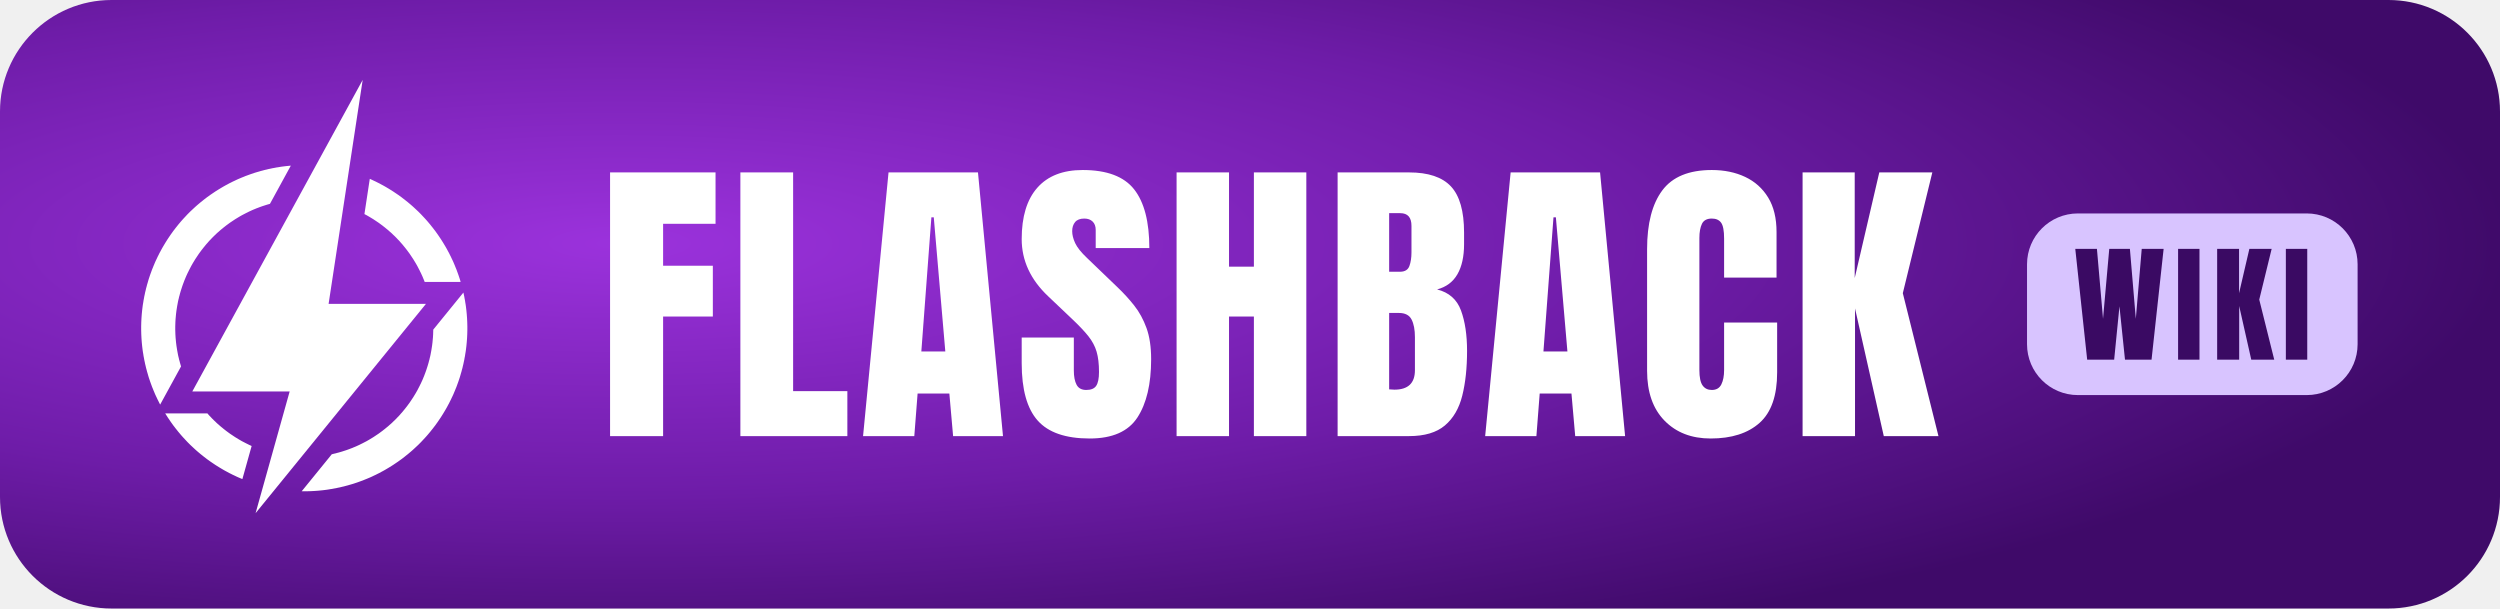
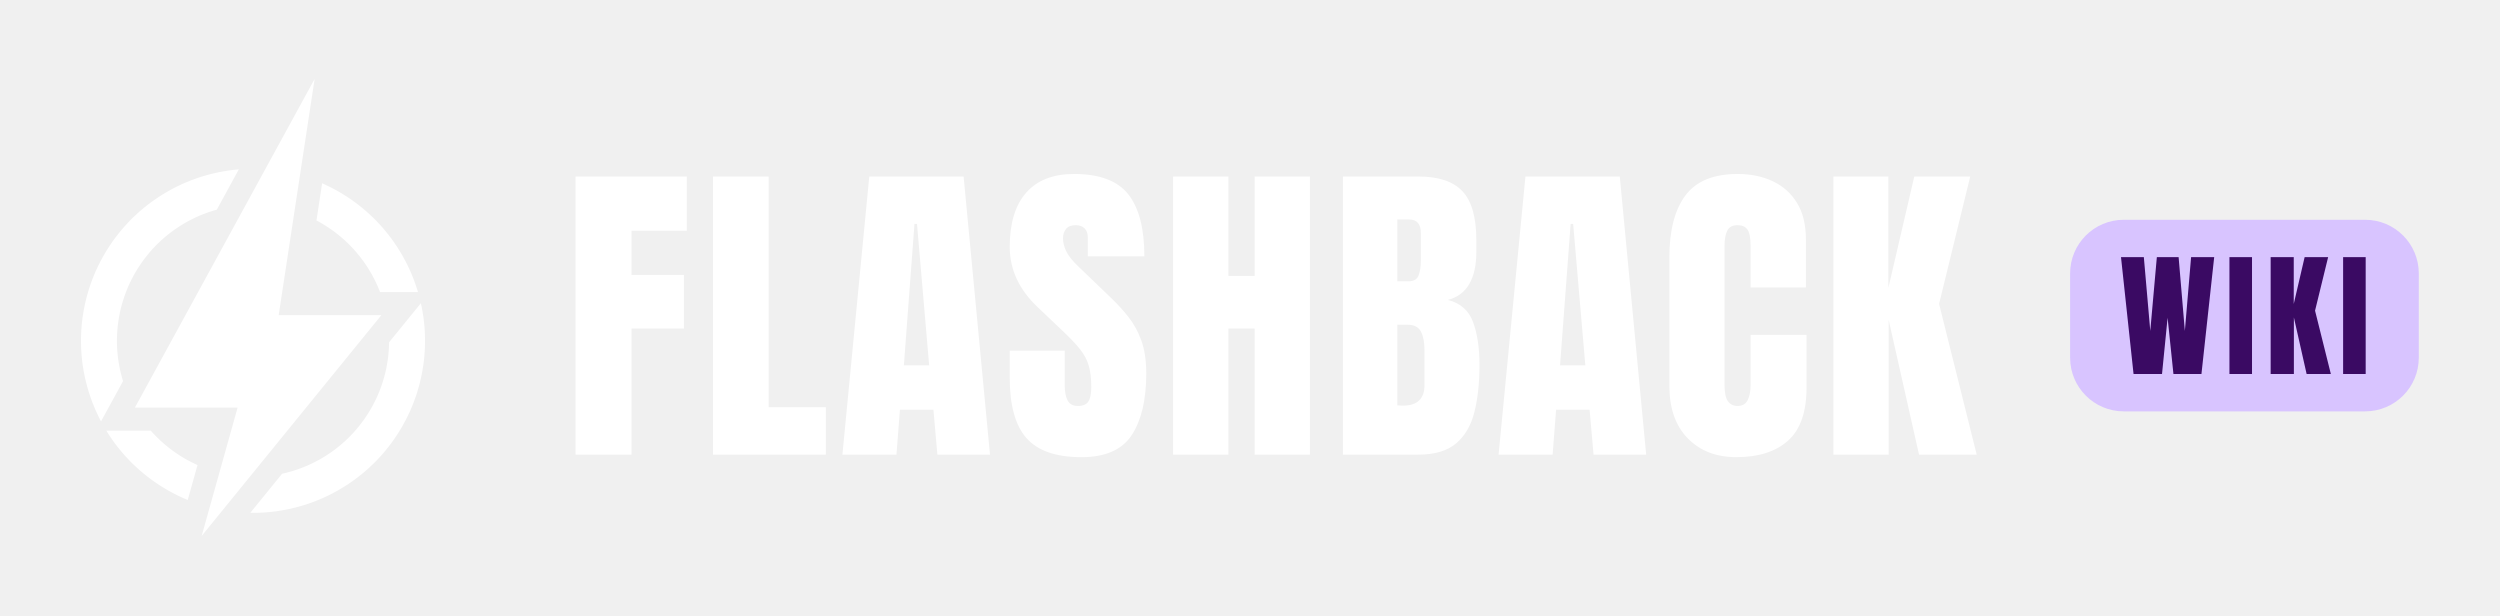
- <svg xmlns="http://www.w3.org/2000/svg" viewBox="0 0 493 120" width="493" height="120" role="img" aria-label="Flashback Wiki">
-   <defs>
-     <radialGradient id="bgh" cx="0.25" cy="0.4" r="0.75">
-       <stop offset="0" stop-color="#9b32dc" />
-       <stop offset="0.55" stop-color="#6e1ca8" />
-       <stop offset="1" stop-color="#3f0a69" />
-     </radialGradient>
-   </defs>
-   <rect width="493" height="120" rx="22" fill="url(#bgh)" />
+ <svg xmlns="http://www.w3.org/2000/svg" viewBox="13.0 1.0 466.8 115.1" width="467" height="115" role="img" aria-label="Flashback Wiki">
  <g transform="translate(12 10) scale(0.96)">
    <path d="M83.49 56.18 L83.48 55.77 L83.46 55.36 L83.44 54.95 L83.41 54.54 L83.38 54.13 L83.34 53.72 L83.30 53.31 L83.25 52.90 L83.20 52.49 L83.14 52.08 L83.07 51.68 L83.01 51.27 L82.93 50.87 L82.86 50.46 L82.77 50.06 L82.69 49.68 L76.50 57.29 L76.50 57.33 L76.49 57.65 L76.48 57.98 L76.47 58.30 L76.45 58.62 L76.43 58.95 L76.40 59.27 L76.37 59.60 L76.34 59.92 L76.30 60.24 L76.26 60.57 L76.21 60.89 L76.16 61.21 L76.11 61.53 L76.05 61.85 L75.99 62.17 L75.93 62.49 L75.86 62.81 L75.78 63.12 L75.71 63.44 L75.62 63.75 L75.54 64.07 L75.45 64.38 L75.36 64.69 L75.26 65.00 L75.16 65.31 L75.06 65.62 L74.95 65.93 L74.84 66.23 L74.72 66.54 L74.61 66.84 L74.48 67.14 L74.36 67.44 L74.23 67.74 L74.09 68.04 L73.96 68.33 L73.81 68.62 L73.67 68.91 L73.52 69.20 L73.37 69.49 L73.22 69.78 L73.06 70.06 L72.90 70.34 L72.73 70.62 L72.56 70.90 L72.39 71.18 L72.21 71.45 L72.03 71.72 L71.85 71.99 L71.67 72.26 L71.48 72.52 L71.28 72.79 L71.09 73.05 L70.89 73.30 L70.69 73.56 L70.48 73.81 L70.28 74.06 L70.07 74.31 L69.85 74.55 L69.64 74.80 L69.42 75.04 L69.19 75.27 L68.97 75.51 L68.74 75.74 L68.51 75.97 L68.27 76.19 L68.04 76.42 L67.80 76.64 L67.55 76.85 L67.31 77.07 L67.06 77.28 L66.81 77.48 L66.56 77.69 L66.30 77.89 L66.05 78.09 L65.79 78.28 L65.52 78.48 L65.26 78.67 L64.99 78.85 L64.72 79.03 L64.45 79.21 L64.18 79.39 L63.90 79.56 L63.62 79.73 L63.34 79.90 L63.06 80.06 L62.78 80.22 L62.49 80.37 L62.20 80.52 L61.91 80.67 L61.62 80.81 L61.33 80.96 L61.04 81.09 L60.74 81.23 L60.44 81.36 L60.14 81.48 L59.84 81.61 L59.54 81.72 L59.23 81.84 L58.93 81.95 L58.62 82.06 L58.31 82.16 L58.00 82.26 L57.69 82.36 L57.38 82.45 L57.07 82.54 L56.75 82.62 L56.44 82.71 L56.12 82.78 L55.81 82.86 L55.66 82.89 L49.47 90.50 L49.59 90.50 L50.00 90.50 L50.41 90.50 L50.82 90.49 L51.23 90.48 L51.64 90.46 L52.05 90.44 L52.46 90.41 L52.87 90.38 L53.28 90.34 L53.69 90.30 L54.10 90.25 L54.51 90.20 L54.92 90.14 L55.32 90.07 L55.73 90.01 L56.13 89.93 L56.54 89.86 L56.94 89.77 L57.34 89.69 L57.74 89.59 L58.14 89.50 L58.54 89.39 L58.93 89.29 L59.33 89.17 L59.72 89.06 L60.12 88.94 L60.51 88.81 L60.90 88.68 L61.29 88.54 L61.67 88.40 L62.06 88.26 L62.44 88.10 L62.82 87.95 L63.20 87.79 L63.58 87.63 L63.95 87.46 L64.32 87.28 L64.69 87.11 L65.06 86.92 L65.43 86.74 L65.79 86.54 L66.15 86.35 L66.51 86.15 L66.87 85.94 L67.22 85.73 L67.57 85.52 L67.92 85.30 L68.27 85.08 L68.61 84.85 L68.95 84.62 L69.29 84.39 L69.62 84.15 L69.96 83.91 L70.28 83.66 L70.61 83.41 L70.93 83.15 L71.25 82.90 L71.57 82.63 L71.88 82.37 L72.19 82.10 L72.50 81.82 L72.80 81.54 L73.10 81.26 L73.40 80.98 L73.69 80.69 L73.98 80.40 L74.26 80.10 L74.54 79.80 L74.82 79.50 L75.10 79.19 L75.37 78.88 L75.63 78.57 L75.90 78.25 L76.15 77.93 L76.41 77.61 L76.66 77.28 L76.91 76.96 L77.15 76.62 L77.39 76.29 L77.62 75.95 L77.85 75.61 L78.08 75.27 L78.30 74.92 L78.52 74.57 L78.73 74.22 L78.94 73.87 L79.15 73.51 L79.35 73.15 L79.54 72.79 L79.74 72.43 L79.92 72.06 L80.11 71.69 L80.28 71.32 L80.46 70.95 L80.63 70.58 L80.79 70.20 L80.95 69.82 L81.10 69.44 L81.26 69.06 L81.40 68.67 L81.54 68.29 L81.68 67.90 L81.81 67.51 L81.94 67.12 L82.06 66.72 L82.17 66.33 L82.29 65.93 L82.39 65.54 L82.50 65.14 L82.59 64.74 L82.69 64.34 L82.77 63.94 L82.86 63.54 L82.93 63.13 L83.01 62.73 L83.07 62.32 L83.14 61.92 L83.20 61.51 L83.25 61.10 L83.30 60.69 L83.34 60.28 L83.38 59.87 L83.41 59.46 L83.44 59.05 L83.46 58.64 L83.48 58.23 L83.49 57.82 L83.50 57.41 L83.50 57.00 L83.50 56.59 L83.49 56.18 Z M82.06 47.28 L81.94 46.88 L81.81 46.49 L81.68 46.10 L81.54 45.71 L81.40 45.33 L81.26 44.94 L81.10 44.56 L80.95 44.18 L80.79 43.80 L80.63 43.42 L80.46 43.05 L80.28 42.68 L80.11 42.31 L79.92 41.94 L79.74 41.57 L79.54 41.21 L79.35 40.85 L79.15 40.49 L78.94 40.13 L78.73 39.78 L78.52 39.43 L78.30 39.08 L78.08 38.73 L77.85 38.39 L77.62 38.05 L77.39 37.71 L77.15 37.38 L76.91 37.04 L76.66 36.72 L76.41 36.39 L76.15 36.07 L75.90 35.75 L75.63 35.43 L75.37 35.12 L75.10 34.81 L74.82 34.50 L74.54 34.20 L74.26 33.90 L73.98 33.60 L73.69 33.31 L73.40 33.02 L73.10 32.74 L72.80 32.46 L72.50 32.18 L72.19 31.90 L71.88 31.63 L71.57 31.37 L71.25 31.10 L70.93 30.85 L70.61 30.59 L70.28 30.34 L69.96 30.09 L69.62 29.85 L69.29 29.61 L68.95 29.38 L68.61 29.15 L68.27 28.92 L67.92 28.70 L67.57 28.48 L67.22 28.27 L66.87 28.06 L66.51 27.85 L66.15 27.65 L65.79 27.46 L65.43 27.26 L65.06 27.08 L64.69 26.89 L64.32 26.72 L63.95 26.54 L63.58 26.37 L63.46 26.32 L62.36 33.56 L62.49 33.63 L62.78 33.78 L63.06 33.94 L63.34 34.10 L63.62 34.27 L63.90 34.44 L64.18 34.61 L64.45 34.79 L64.72 34.97 L64.99 35.15 L65.26 35.33 L65.52 35.52 L65.79 35.72 L66.05 35.91 L66.30 36.11 L66.56 36.31 L66.81 36.52 L67.06 36.72 L67.31 36.93 L67.55 37.15 L67.80 37.36 L68.04 37.58 L68.27 37.81 L68.51 38.03 L68.74 38.26 L68.97 38.49 L69.19 38.73 L69.42 38.96 L69.64 39.20 L69.85 39.45 L70.07 39.69 L70.28 39.94 L70.48 40.19 L70.69 40.44 L70.89 40.70 L71.09 40.95 L71.28 41.21 L71.48 41.48 L71.67 41.74 L71.85 42.01 L72.03 42.28 L72.21 42.55 L72.39 42.82 L72.56 43.10 L72.73 43.38 L72.90 43.66 L73.06 43.94 L73.22 44.22 L73.37 44.51 L73.52 44.80 L73.67 45.09 L73.81 45.38 L73.96 45.67 L74.09 45.96 L74.23 46.26 L74.36 46.56 L74.48 46.86 L74.61 47.16 L74.72 47.46 L74.74 47.50 L82.12 47.50 L82.06 47.28 Z M47.13 23.62 L46.72 23.66 L46.31 23.70 L45.90 23.75 L45.49 23.80 L45.08 23.86 L44.68 23.93 L44.27 23.99 L43.87 24.07 L43.46 24.14 L43.06 24.23 L42.66 24.31 L42.26 24.41 L41.86 24.50 L41.46 24.61 L41.07 24.71 L40.67 24.83 L40.28 24.94 L39.88 25.06 L39.49 25.19 L39.10 25.32 L38.71 25.46 L38.33 25.60 L37.94 25.74 L37.56 25.90 L37.18 26.05 L36.80 26.21 L36.42 26.37 L36.05 26.54 L35.68 26.72 L35.31 26.89 L34.94 27.08 L34.57 27.26 L34.21 27.46 L33.85 27.65 L33.49 27.85 L33.13 28.06 L32.78 28.27 L32.43 28.48 L32.08 28.70 L31.73 28.92 L31.39 29.15 L31.05 29.38 L30.71 29.61 L30.38 29.85 L30.04 30.09 L29.72 30.34 L29.39 30.59 L29.07 30.85 L28.75 31.10 L28.43 31.37 L28.12 31.63 L27.81 31.90 L27.50 32.18 L27.20 32.46 L26.90 32.74 L26.60 33.02 L26.31 33.31 L26.02 33.60 L25.74 33.90 L25.46 34.20 L25.18 34.50 L24.90 34.81 L24.63 35.12 L24.37 35.43 L24.10 35.75 L23.85 36.07 L23.59 36.39 L23.34 36.72 L23.09 37.04 L22.85 37.38 L22.61 37.71 L22.38 38.05 L22.15 38.39 L21.92 38.73 L21.70 39.08 L21.48 39.43 L21.27 39.78 L21.06 40.13 L20.85 40.49 L20.65 40.85 L20.46 41.21 L20.26 41.57 L20.08 41.94 L19.89 42.31 L19.72 42.68 L19.54 43.05 L19.37 43.42 L19.21 43.80 L19.05 44.18 L18.90 44.56 L18.74 44.94 L18.60 45.33 L18.46 45.71 L18.32 46.10 L18.19 46.49 L18.06 46.88 L17.94 47.28 L17.83 47.67 L17.71 48.07 L17.61 48.46 L17.50 48.86 L17.41 49.26 L17.31 49.66 L17.23 50.06 L17.14 50.46 L17.07 50.87 L16.99 51.27 L16.93 51.68 L16.86 52.08 L16.80 52.49 L16.75 52.90 L16.70 53.31 L16.66 53.72 L16.62 54.13 L16.59 54.54 L16.56 54.95 L16.54 55.36 L16.52 55.77 L16.51 56.18 L16.50 56.59 L16.50 57.00 L16.50 57.41 L16.51 57.82 L16.52 58.23 L16.54 58.64 L16.56 59.05 L16.59 59.46 L16.62 59.87 L16.66 60.28 L16.70 60.69 L16.75 61.10 L16.80 61.51 L16.86 61.92 L16.93 62.32 L16.99 62.73 L17.07 63.13 L17.14 63.54 L17.23 63.94 L17.31 64.34 L17.41 64.74 L17.50 65.14 L17.61 65.54 L17.71 65.93 L17.83 66.33 L17.94 66.72 L18.06 67.12 L18.19 67.51 L18.32 67.90 L18.46 68.29 L18.60 68.67 L18.74 69.06 L18.90 69.44 L19.05 69.82 L19.21 70.20 L19.37 70.58 L19.54 70.95 L19.72 71.32 L19.89 71.69 L20.08 72.06 L20.26 72.43 L20.40 72.69 L24.69 64.85 L24.64 64.69 L24.55 64.38 L24.46 64.07 L24.38 63.75 L24.29 63.44 L24.22 63.12 L24.14 62.81 L24.07 62.49 L24.01 62.17 L23.95 61.85 L23.89 61.53 L23.84 61.21 L23.79 60.89 L23.74 60.57 L23.70 60.24 L23.66 59.92 L23.63 59.60 L23.60 59.27 L23.57 58.95 L23.55 58.62 L23.53 58.30 L23.52 57.98 L23.51 57.65 L23.50 57.33 L23.50 57.00 L23.50 56.67 L23.51 56.35 L23.52 56.02 L23.53 55.70 L23.55 55.38 L23.57 55.05 L23.60 54.73 L23.63 54.40 L23.66 54.08 L23.70 53.76 L23.74 53.43 L23.79 53.11 L23.84 52.79 L23.89 52.47 L23.95 52.15 L24.01 51.83 L24.07 51.51 L24.14 51.19 L24.22 50.88 L24.29 50.56 L24.38 50.25 L24.46 49.93 L24.55 49.62 L24.64 49.31 L24.74 49.00 L24.84 48.69 L24.94 48.38 L25.05 48.07 L25.16 47.77 L25.28 47.46 L25.39 47.16 L25.52 46.86 L25.64 46.56 L25.77 46.26 L25.91 45.96 L26.04 45.67 L26.19 45.38 L26.33 45.09 L26.48 44.80 L26.63 44.51 L26.78 44.22 L26.94 43.94 L27.10 43.66 L27.27 43.38 L27.44 43.10 L27.61 42.82 L27.79 42.55 L27.97 42.28 L28.15 42.01 L28.33 41.74 L28.52 41.48 L28.72 41.21 L28.91 40.95 L29.11 40.70 L29.31 40.44 L29.52 40.19 L29.72 39.94 L29.93 39.69 L30.15 39.45 L30.36 39.20 L30.58 38.96 L30.81 38.73 L31.03 38.49 L31.26 38.26 L31.49 38.03 L31.73 37.81 L31.96 37.58 L32.20 37.36 L32.45 37.15 L32.69 36.93 L32.94 36.72 L33.19 36.52 L33.44 36.31 L33.70 36.11 L33.95 35.91 L34.21 35.72 L34.48 35.52 L34.74 35.33 L35.01 35.15 L35.28 34.97 L35.55 34.79 L35.82 34.61 L36.10 34.44 L36.38 34.27 L36.66 34.10 L36.94 33.94 L37.22 33.78 L37.51 33.63 L37.80 33.48 L38.09 33.33 L38.38 33.19 L38.67 33.04 L38.96 32.91 L39.26 32.77 L39.56 32.64 L39.86 32.52 L40.16 32.39 L40.46 32.28 L40.77 32.16 L41.07 32.05 L41.38 31.94 L41.69 31.84 L42.00 31.74 L42.31 31.64 L42.62 31.55 L42.93 31.46 L42.95 31.46 L47.24 23.61 L47.13 23.62 Z M21.48 74.57 L21.70 74.92 L21.92 75.27 L22.15 75.61 L22.38 75.95 L22.61 76.29 L22.85 76.62 L23.09 76.96 L23.34 77.28 L23.59 77.61 L23.85 77.93 L24.10 78.25 L24.37 78.57 L24.63 78.88 L24.90 79.19 L25.18 79.50 L25.46 79.80 L25.74 80.10 L26.02 80.40 L26.31 80.69 L26.60 80.98 L26.90 81.26 L27.20 81.54 L27.50 81.82 L27.81 82.10 L28.12 82.37 L28.43 82.63 L28.75 82.90 L29.07 83.15 L29.39 83.41 L29.72 83.66 L30.04 83.91 L30.38 84.15 L30.71 84.39 L31.05 84.62 L31.39 84.85 L31.73 85.08 L32.08 85.30 L32.43 85.52 L32.78 85.73 L33.13 85.94 L33.49 86.15 L33.85 86.35 L34.21 86.54 L34.57 86.74 L34.94 86.92 L35.31 87.11 L35.68 87.28 L36.05 87.46 L36.42 87.63 L36.80 87.79 L37.18 87.95 L37.29 87.99 L39.19 81.20 L38.96 81.09 L38.67 80.96 L38.38 80.81 L38.09 80.67 L37.80 80.52 L37.51 80.37 L37.22 80.22 L36.94 80.06 L36.66 79.90 L36.38 79.73 L36.10 79.56 L35.82 79.39 L35.55 79.21 L35.28 79.03 L35.01 78.85 L34.74 78.67 L34.48 78.48 L34.21 78.28 L33.95 78.09 L33.70 77.89 L33.44 77.69 L33.19 77.48 L32.94 77.28 L32.69 77.07 L32.45 76.85 L32.20 76.64 L31.96 76.42 L31.73 76.19 L31.49 75.97 L31.26 75.74 L31.03 75.51 L30.81 75.27 L30.58 75.04 L30.36 74.80 L30.15 74.55 L30.10 74.50 L21.43 74.50 L21.48 74.57 Z" fill="#fff" />
    <path d="M62 6 L27 70 L47 70 L40 95 L75 52 L55 52 Z" fill="#fff" />
  </g>
  <g transform="translate(118 86.00)">
    <path d="M2.305 0.0V-52.0H23.105V-41.866H12.764V-33.593H22.573V-23.577H12.764V0.0ZM28.003 0.0V-52.0H38.403V-8.864H49.099V0.0ZM52.195 0.0 57.218 -52.0H74.856L79.79 0.0H69.952L69.213 -8.391H62.95L62.3 0.0ZM63.688 -16.693H68.415L66.14 -43.136H65.668ZM96.891 0.473Q89.771 0.473 86.624 -3.073Q83.478 -6.618 83.478 -14.359V-19.441H93.76V-12.941Q93.76 -11.139 94.306 -10.119Q94.853 -9.1 96.212 -9.1Q97.63 -9.1 98.177 -9.927Q98.723 -10.755 98.723 -12.645Q98.723 -15.039 98.25 -16.649Q97.778 -18.259 96.611 -19.722Q95.444 -21.184 93.375 -23.134L88.707 -27.566Q83.478 -32.5 83.478 -38.852Q83.478 -45.5 86.565 -48.986Q89.653 -52.473 95.503 -52.473Q102.653 -52.473 105.652 -48.661Q108.65 -44.85 108.65 -37.08H98.073V-40.655Q98.073 -41.718 97.468 -42.309Q96.862 -42.9 95.828 -42.9Q94.587 -42.9 94.011 -42.206Q93.435 -41.511 93.435 -40.418Q93.435 -39.325 94.025 -38.055Q94.616 -36.784 96.36 -35.13L102.357 -29.368Q104.16 -27.655 105.666 -25.749Q107.173 -23.843 108.089 -21.317Q109.005 -18.791 109.005 -15.157Q109.005 -7.83 106.302 -3.678Q103.598 0.473 96.891 0.473ZM114.022 0.0V-52.0H124.363V-33.416H129.267V-52.0H139.608V0.0H129.267V-23.577H124.363V0.0ZM145.777 0.0V-52.0H159.87Q165.543 -52.0 168.128 -49.237Q170.714 -46.475 170.714 -40.123V-37.848Q170.714 -34.184 169.399 -31.909Q168.084 -29.634 165.395 -28.925Q168.911 -28.039 170.108 -24.774Q171.305 -21.509 171.305 -16.811Q171.305 -11.759 170.359 -7.977Q169.414 -4.195 166.932 -2.098Q164.45 0.0 159.87 0.0ZM155.941 -32.411H158.068Q159.516 -32.411 159.93 -33.534Q160.343 -34.657 160.343 -36.223V-41.452Q160.343 -43.964 158.127 -43.964H155.941ZM156.975 -9.159Q161.023 -9.159 161.023 -13.0V-19.5Q161.023 -21.716 160.358 -23.001Q159.693 -24.286 157.861 -24.286H155.941V-9.218Q156.591 -9.159 156.975 -9.159ZM174.874 0.0 179.896 -52.0H197.535L202.469 0.0H192.63L191.892 -8.391H185.628L184.978 0.0ZM186.367 -16.693H191.094L188.819 -43.136H188.346ZM219.334 0.473Q213.69 0.473 210.248 -3.043Q206.806 -6.559 206.806 -12.882V-36.873Q206.806 -44.436 209.805 -48.455Q212.804 -52.473 219.57 -52.473Q223.263 -52.473 226.144 -51.114Q229.025 -49.755 230.679 -47.051Q232.334 -44.348 232.334 -40.241V-31.259H221.993V-38.941Q221.993 -41.275 221.402 -42.087Q220.811 -42.9 219.57 -42.9Q218.122 -42.9 217.62 -41.851Q217.118 -40.802 217.118 -39.059V-13.03Q217.118 -10.873 217.753 -9.986Q218.388 -9.1 219.57 -9.1Q220.9 -9.1 221.446 -10.193Q221.993 -11.286 221.993 -13.03V-22.395H232.452V-12.557Q232.452 -5.702 228.995 -2.615Q225.538 0.473 219.334 0.473ZM237.469 0.0V-52.0H247.75V-31.17L252.596 -52.0H263.055L257.235 -28.186L264.266 0.0H253.482L247.81 -25.173V0.0Z" fill="#fff" />
  </g>
  <rect x="399.73" y="42.09" width="65.19" height="35.82" rx="10.03" fill="#d8c4ff" />
  <g transform="translate(408.91 70.92)">
    <path d="M2.68 0.0 0.335 -21.84H4.604L5.807 -8.053L7.036 -21.84H11.106L12.273 -8.053L13.439 -21.84H17.757L15.375 0.0H10.138L9.046 -10.511L8.004 0.0ZM20.609 0.0V-21.84H24.828V0.0ZM28.313 0.0V-21.84H32.631V-13.092L34.666 -21.84H39.059L36.614 -11.838L39.568 0.0H35.038L32.656 -10.573V0.0ZM41.861 0.0V-21.84H46.08V0.0Z" fill="#3a0a63" />
  </g>
</svg>
